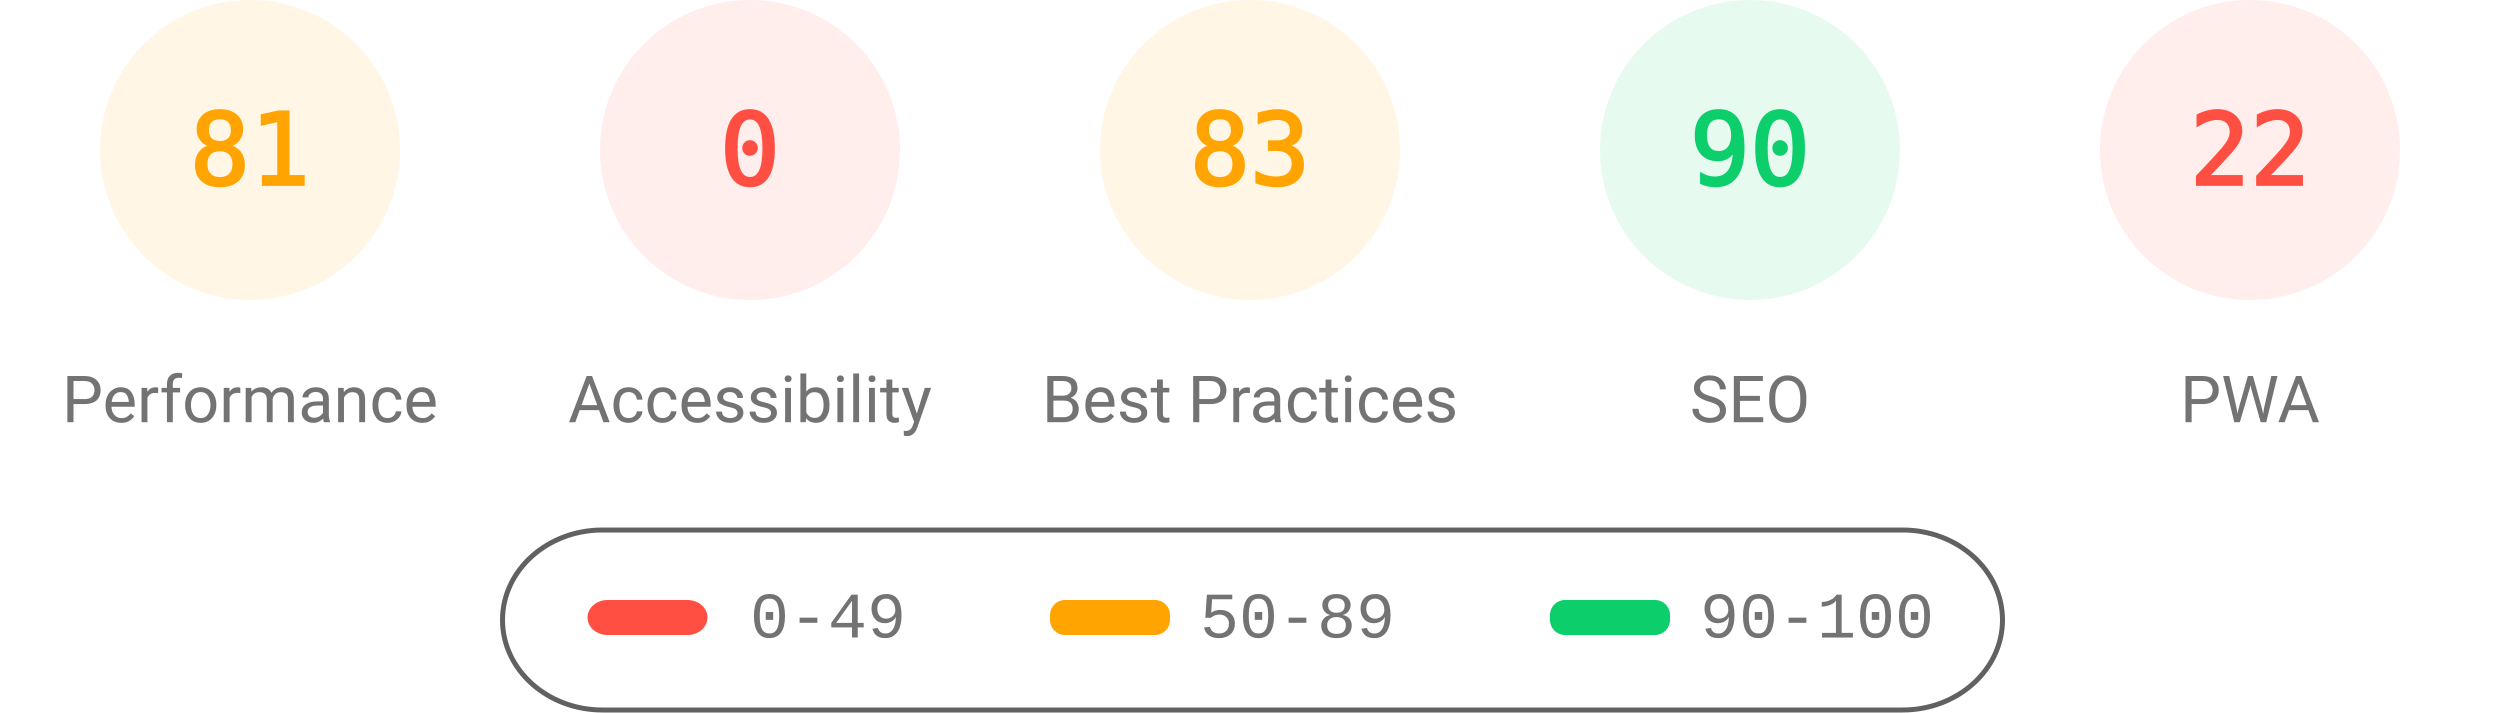
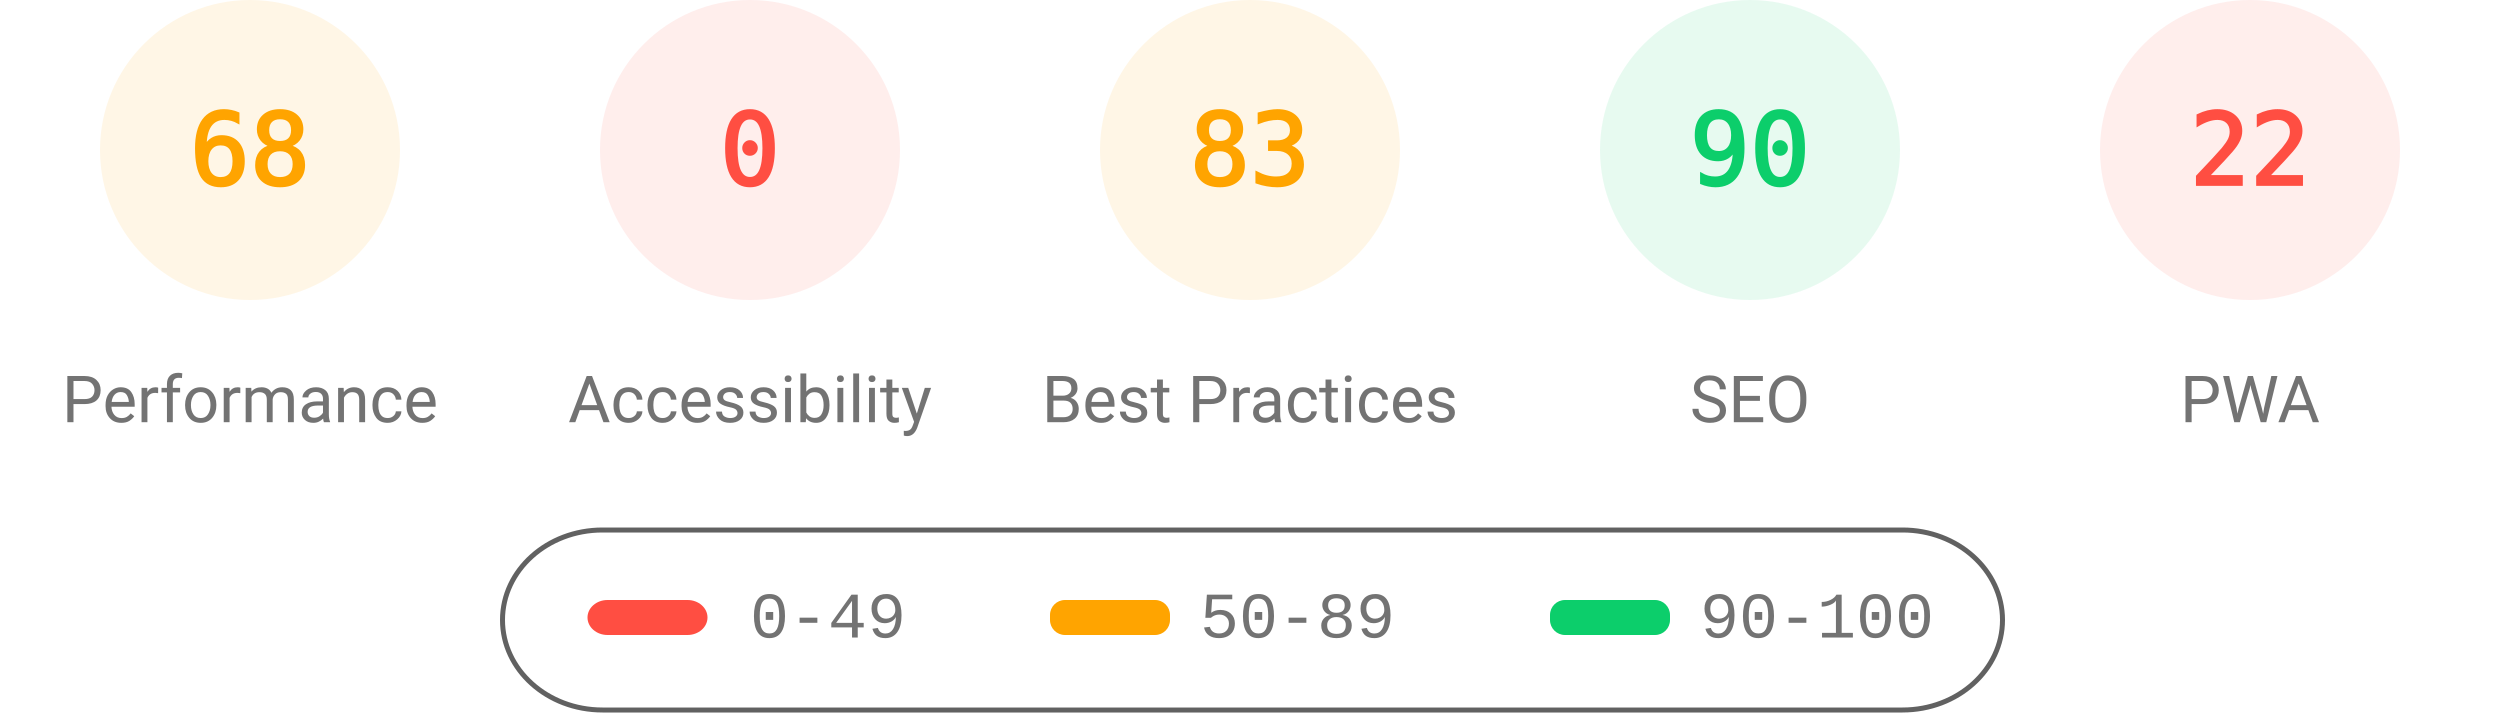
<svg xmlns="http://www.w3.org/2000/svg" fill="none" width="1000" height="285">
  <style>.gauge-base{opacity:.1}.gauge-arc{fill:none;animation-delay:250ms;stroke-linecap:round;transform:rotate(-90deg);transform-origin:100px 60px;animation:load-gauge 1s ease forwards}.guage-text{font-size:40px;font-family:monospace;text-align:center}.guage-red{color:#ff4e42;fill:#ff4e42;stroke:#ff4e42}.guage-orange{color:#ffa400;fill:#ffa400;stroke:#ffa400}.guage-green{color:#0cce6b;fill:#0cce6b;stroke:#0cce6b}.guage-undefined{color:#5c5c5c;fill:#5c5c5c;stroke:#5c5c5c}.guage-title{color:#737373;fill:#737373;stroke:none;font-size:26px;line-height:26px;font-family:Roboto,Halvetica,Arial,sans-serif}@keyframes load-gauge{from{stroke-dasharray:0 352.858}}</style>
  <svg class="guage-div guage-perf guage-orange" viewBox="0 0 200 200" width="200" height="200">
    <circle class="gauge-base" r="56" cx="100" cy="60" stroke-width="8" />
-     <circle class="gauge-arc guage-arc-1" r="56" cx="100" cy="60" stroke-width="8" style="stroke-dasharray:285.005,351.858" />
-     <text class="guage-text" x="100" y="60" alignment-baseline="central" dominant-baseline="central" text-anchor="middle">81</text>
+     <circle class="gauge-arc guage-arc-1" r="56" cx="100" cy="60" stroke-width="8" style="stroke-dasharray:239.263,351.858" />
+     <text class="guage-text" x="100" y="60" alignment-baseline="central" dominant-baseline="central" text-anchor="middle">68</text>
    <text class="guage-title" x="100" y="160" alignment-baseline="central" dominant-baseline="central" text-anchor="middle">Performance</text>
  </svg>
  <svg class="guage-div guage-acc guage-red" viewBox="0 0 200 200" width="200" height="200" x="200">
    <circle class="gauge-base" r="56" cx="100" cy="60" stroke-width="8" />
    <circle class="gauge-arc guage-arc-2" r="56" cx="100" cy="60" stroke-width="8" style="stroke-dasharray:0,351.858" />
    <text class="guage-text" x="100" y="60" alignment-baseline="central" dominant-baseline="central" text-anchor="middle">0</text>
    <text class="guage-title" x="100" y="160" alignment-baseline="central" dominant-baseline="central" text-anchor="middle">Accessibility</text>
  </svg>
  <svg class="guage-div guage-best guage-orange" viewBox="0 0 200 200" width="200" height="200" x="400">
    <circle class="gauge-base" r="56" cx="100" cy="60" stroke-width="8" />
    <circle class="gauge-arc guage-arc-3" r="56" cx="100" cy="60" stroke-width="8" style="stroke-dasharray:292.042,351.858" />
    <text class="guage-text" x="100" y="60" alignment-baseline="central" dominant-baseline="central" text-anchor="middle">83</text>
    <text class="guage-title" x="100" y="160" alignment-baseline="central" dominant-baseline="central" text-anchor="middle">Best Practices</text>
  </svg>
  <svg class="guage-div guage-seo guage-green" viewBox="0 0 200 200" width="200" height="200" x="600">
    <circle class="gauge-base" r="56" cx="100" cy="60" stroke-width="8" />
    <circle class="gauge-arc guage-arc-4" r="56" cx="100" cy="60" stroke-width="8" style="stroke-dasharray:316.672,351.858" />
    <text class="guage-text" x="100" y="60" alignment-baseline="central" dominant-baseline="central" text-anchor="middle">90</text>
    <text class="guage-title" x="100" y="160" alignment-baseline="central" dominant-baseline="central" text-anchor="middle">SEO</text>
  </svg>
  <svg class="guage-div guage-pwa guage-red" viewBox="0 0 200 200" width="200" height="200" x="800">
    <circle class="gauge-base" r="56" cx="100" cy="60" stroke-width="8" />
    <circle class="gauge-arc guage-arc-4" r="56" cx="100" cy="60" stroke-width="8" style="stroke-dasharray:77.409,351.858" />
    <text class="guage-text" x="100" y="60" alignment-baseline="central" dominant-baseline="central" text-anchor="middle">22</text>
    <text class="guage-title" x="100" y="160" alignment-baseline="central" dominant-baseline="central" text-anchor="middle">PWA</text>
  </svg>
  <svg width="604" height="76" x="200" y="210">
    <path fill="none" id="canvas_background" d="M-1-1h604v80H-1z" />
    <rect fill-opacity="0" stroke="#616161" stroke-width="2" rx="40" id="svg_2" height="72" width="600" y="2" x="1" fill="#000" />
    <rect stroke="#000" rx="8" id="svg_3" height="14" width="48" y="30" x="35" stroke-opacity="null" stroke-width="0" fill="#ff4e42" />
    <rect stroke="#000" rx="6" id="svg_4" height="14" width="48" y="30" x="220" stroke-opacity="null" stroke-width="0" fill="#ffa400" />
    <rect stroke="#000" rx="6" id="svg_5" height="14" width="48" y="30" x="420" stroke-opacity="null" stroke-width="0" fill="#0cce6b" />
    <text xml:space="preserve" text-anchor="start" font-family="'Courier New', Courier, monospace" font-size="26" id="svg_6" y="45" x="100" stroke-opacity="null" stroke-width="0" stroke="#000" fill="#737373">0-49</text>
    <text xml:space="preserve" text-anchor="start" font-family="'Courier New', Courier, monospace" font-size="26" id="svg_7" y="45" x="280" stroke-opacity="null" stroke-width="0" stroke="#000" fill="#737373">50-89</text>
    <text xml:space="preserve" text-anchor="start" font-family="'Courier New', Courier, monospace" font-size="26" id="svg_8" y="45" x="480" stroke-opacity="null" stroke-width="0" stroke="#000" fill="#737373">90-100</text>
  </svg>
</svg>
